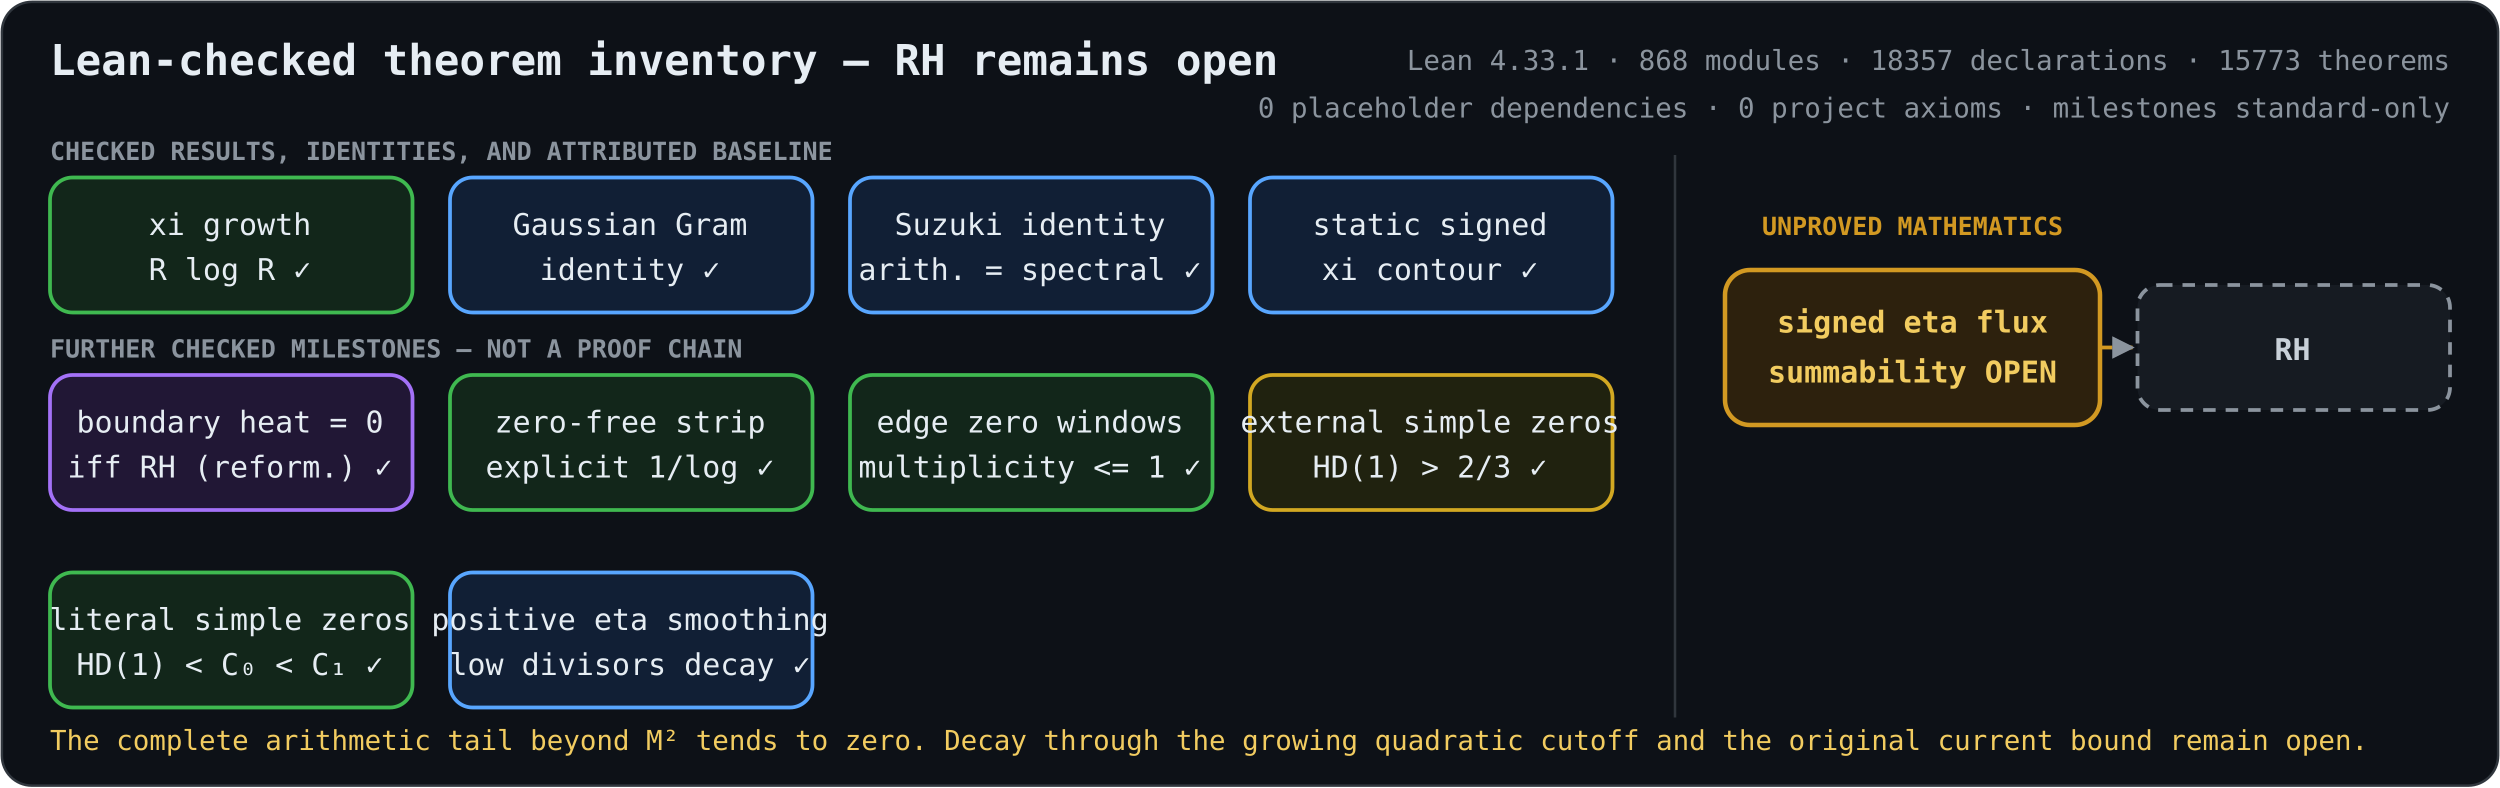
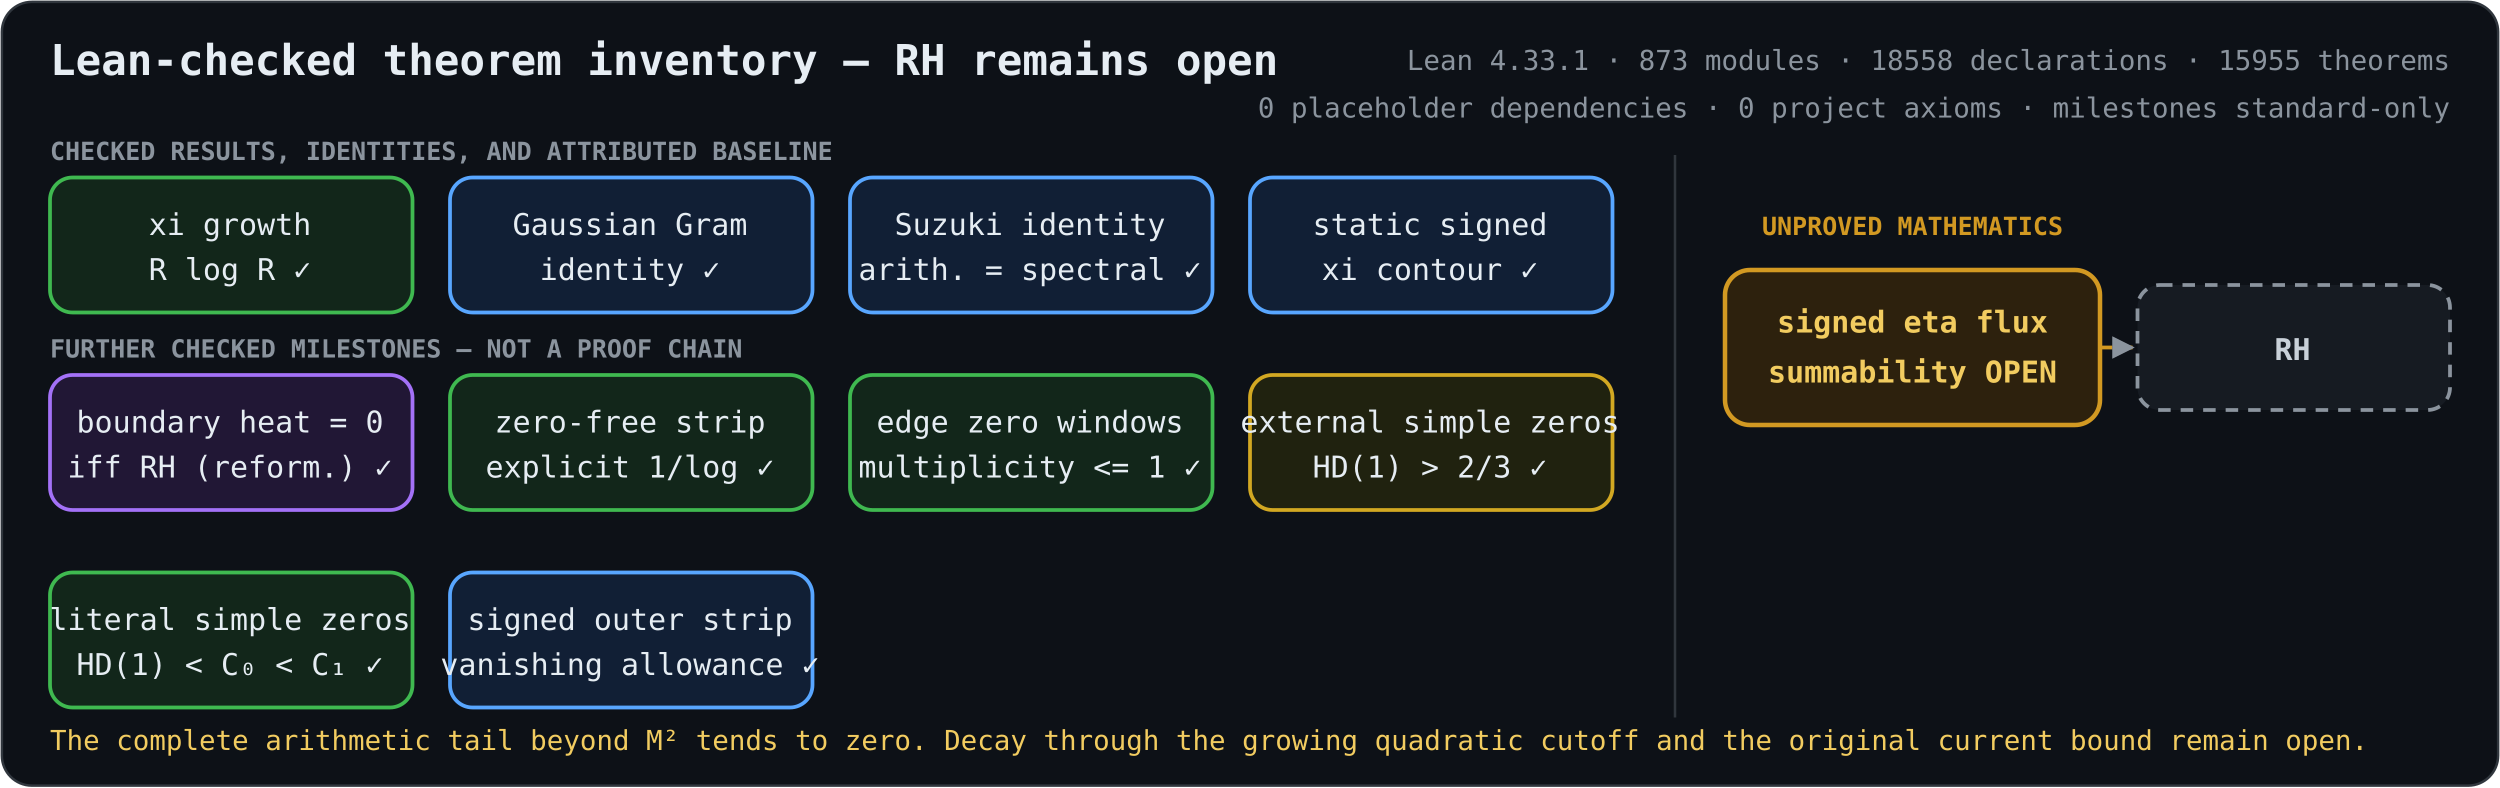
<svg xmlns="http://www.w3.org/2000/svg" role="img" aria-labelledby="title description" viewBox="0 0 1000 315">
  <defs>
    <marker id="arrow" viewBox="0 0 10 10" refX="9" refY="5" markerWidth="6" markerHeight="6" orient="auto-start-reverse">
      <path d="M 0 0 L 10 5 L 0 10 z" fill="#8b949e" />
    </marker>
    <style>
      .bg { fill: #0d1117; stroke: #30363d; }
      text { fill: #e6edf3; font-family: ui-monospace, SFMono-Regular, Menlo, Consolas, monospace; font-size: 12px; text-anchor: middle; }
      .heading { font-size: 17px; font-weight: 700; text-anchor: start; }
      .metrics { fill: #8b949e; font-size: 11px; text-anchor: end; }
      .proved rect { fill: #12261a; stroke: #3fb950; stroke-width: 1.5; }
      .proved.equivalence rect { fill: #211735; stroke: #a371f7; }
      .proved.bridge rect { fill: #111f35; stroke: #58a6ff; }
      .proved.external rect { fill: #20220f; stroke: #d2a822; }
      .open rect { fill: #2d210d; stroke: #d29922; stroke-width: 1.8; }
      .goal rect { fill: #161b22; stroke: #8b949e; stroke-width: 1.5; stroke-dasharray: 5 4; }
      .open text { fill: #f2cc60; font-weight: 700; }
      .goal text { fill: #c9d1d9; font-weight: 700; }
      .open-edge { fill: none; stroke: #d29922; stroke-width: 1.5; stroke-dasharray: 5 4; marker-end: url(#arrow); }
      .section { fill: #8b949e; font-size: 10px; font-weight: 700; text-anchor: start; }
      .gap-label { fill: #d29922; font-size: 10px; font-weight: 700; }
      .frontier { fill: #f2cc60; font-size: 11px; text-anchor: start; }
    </style>
  </defs>
  <rect class="bg" x="0.75" y="0.75" width="998.5" height="313.5" rx="12" />
  <text class="heading" x="20" y="30">Lean-checked theorem inventory — RH remains open</text>
-   <text class="metrics" x="980" y="28">Lean 4.33.1 · 868 modules · 18357 declarations · 15773 theorems</text>
+   <text class="metrics" x="980" y="28">Lean 4.33.1 · 873 modules · 18558 declarations · 15955 theorems</text>
  <text class="metrics" x="980" y="47">0 placeholder dependencies · 0 project axioms · milestones standard-only</text>
  <text class="section" x="20" y="64">CHECKED RESULTS, IDENTITIES, AND ATTRIBUTED BASELINE</text>
  <text class="section" x="20" y="143">FURTHER CHECKED MILESTONES — NOT A PROOF CHAIN</text>
  <line x1="670" y1="62" x2="670" y2="287" stroke="#30363d" />
  <text class="gap-label" x="765" y="94">UNPROVED MATHEMATICS</text>
  <path class="open-edge" d="M840 139 H853" />
  <g class="proved unconditional">
    <rect x="20" y="71" width="145" height="54" rx="9" />
    <text x="92" y="94">xi growth</text>
    <text x="92" y="112">R log R  ✓</text>
  </g>
  <g class="proved bridge">
    <rect x="180" y="71" width="145" height="54" rx="9" />
    <text x="252" y="94">Gaussian Gram</text>
    <text x="252" y="112">identity  ✓</text>
  </g>
  <g class="proved bridge">
    <rect x="340" y="71" width="145" height="54" rx="9" />
    <text x="412" y="94">Suzuki identity</text>
    <text x="412" y="112">arith. = spectral  ✓</text>
  </g>
  <g class="proved bridge">
    <rect x="500" y="71" width="145" height="54" rx="9" />
    <text x="572" y="94">static signed</text>
    <text x="572" y="112">xi contour  ✓</text>
  </g>
  <g class="proved equivalence">
    <rect x="20" y="150" width="145" height="54" rx="9" />
    <text x="92" y="173">boundary heat = 0</text>
    <text x="92" y="191">iff RH (reform.)  ✓</text>
  </g>
  <g class="proved unconditional">
    <rect x="180" y="150" width="145" height="54" rx="9" />
    <text x="252" y="173">zero-free strip</text>
    <text x="252" y="191">explicit 1/log  ✓</text>
  </g>
  <g class="proved unconditional">
    <rect x="340" y="150" width="145" height="54" rx="9" />
    <text x="412" y="173">edge zero windows</text>
    <text x="412" y="191">multiplicity &lt;= 1  ✓</text>
  </g>
  <g class="proved external">
    <rect x="500" y="150" width="145" height="54" rx="9" />
    <text x="572" y="173">external simple zeros</text>
    <text x="572" y="191">HD(1) &gt; 2/3  ✓</text>
  </g>
  <g class="proved unconditional">
    <rect x="20" y="229" width="145" height="54" rx="9" />
    <text x="92" y="252">literal simple zeros</text>
    <text x="92" y="270">HD(1) &lt; C₀ &lt; C₁  ✓</text>
  </g>
  <g class="proved bridge">
    <rect x="180" y="229" width="145" height="54" rx="9" />
-     <text x="252" y="252">positive eta smoothing</text>
-     <text x="252" y="270">low divisors decay  ✓</text>
+     <text x="252" y="252">signed outer strip</text>
+     <text x="252" y="270">vanishing allowance  ✓</text>
  </g>
  <g class="open">
    <rect x="690" y="108" width="150" height="62" rx="10" />
    <text x="765" y="133">signed eta flux</text>
    <text x="765" y="153">summability OPEN</text>
  </g>
  <g class="goal">
    <rect x="855" y="114" width="125" height="50" rx="9" />
    <text x="917" y="144">RH</text>
  </g>
  <text class="frontier" x="20" y="300">The complete arithmetic tail beyond M² tends to zero. Decay through the growing quadratic cutoff and the original current bound remain open.</text>
</svg>
